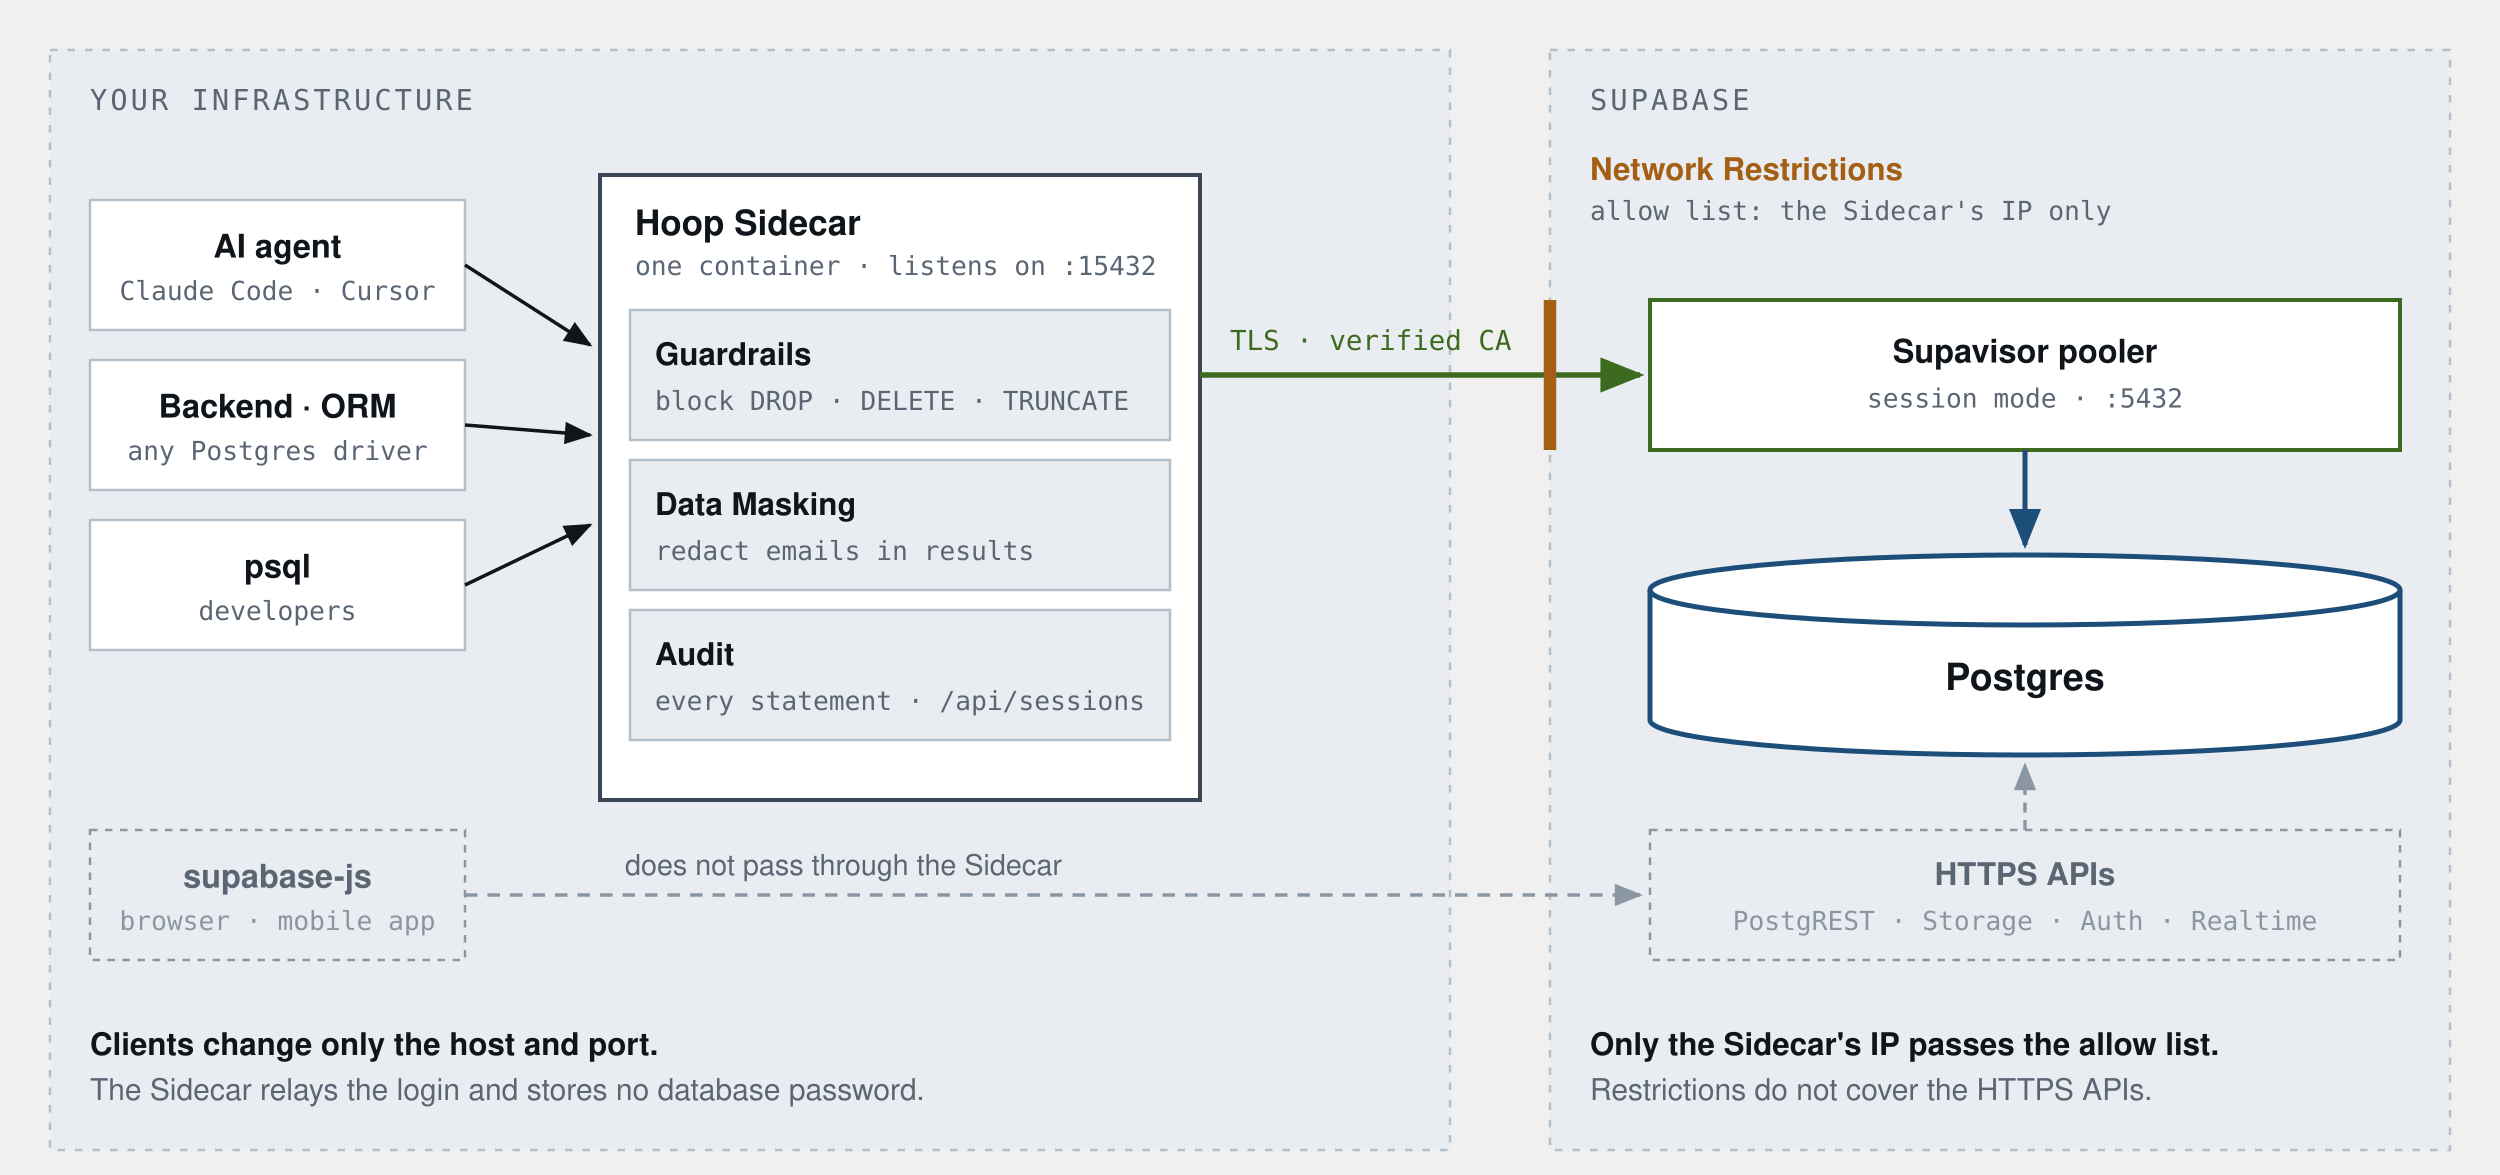
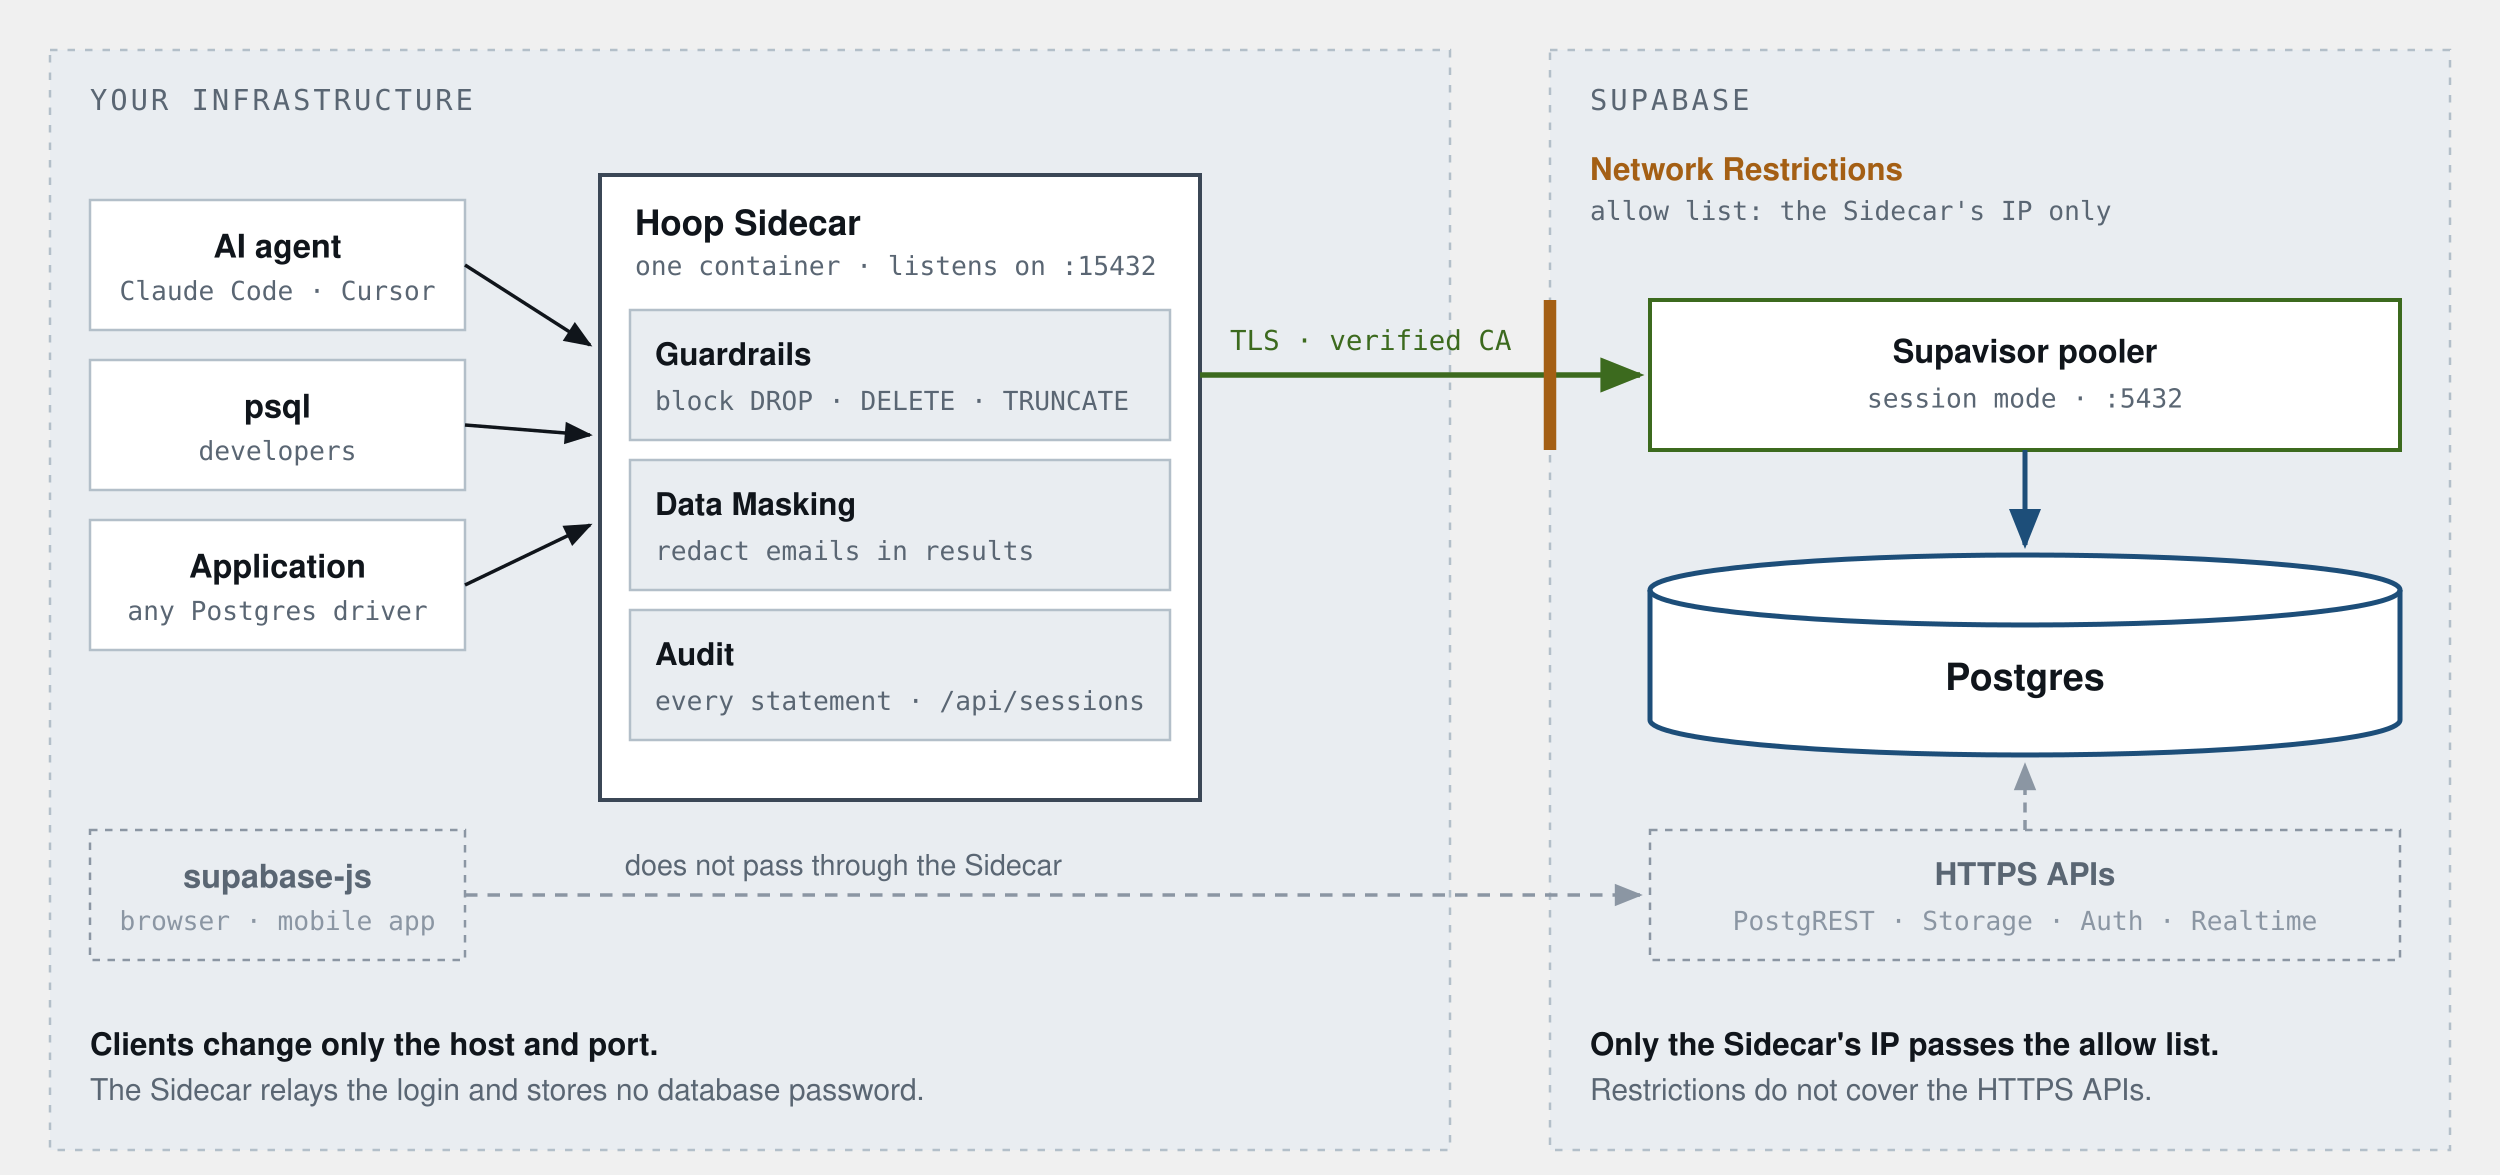
- <svg xmlns="http://www.w3.org/2000/svg" viewBox="0 40 1000 470" role="img" aria-label="Supabase with the Hoop Sidecar: AI agents, backends and psql connect to the Sidecar in your infrastructure, which applies guardrails, data masking and audit, then connects over verified TLS to the Supabase session pooler and Postgres. Network Restrictions allow only the Sidecar's IP. supabase-js traffic reaches the Supabase HTTPS APIs and does not pass through the Sidecar.">
+ <svg xmlns="http://www.w3.org/2000/svg" viewBox="0 40 1000 470" role="img" aria-label="Supabase with the Hoop Sidecar: AI agents, developers in psql, and applications connect to the Sidecar in your infrastructure, which applies guardrails, data masking and audit, then connects over verified TLS to the Supabase session pooler and Postgres. Network Restrictions allow only the Sidecar's IP. supabase-js traffic reaches the Supabase HTTPS APIs and does not pass through the Sidecar.">
  <defs>
    <marker id="ls-ink" viewBox="0 0 10 8" refX="9" refY="4" markerWidth="8" markerHeight="7" orient="auto">
      <polygon points="0,0 10,4 0,8" fill="#10151b" />
    </marker>
    <marker id="ls-data" viewBox="0 0 10 8" refX="9" refY="4" markerWidth="8" markerHeight="7" orient="auto">
      <polygon points="0,0 10,4 0,8" fill="#3c6a1e" />
    </marker>
    <marker id="ls-db" viewBox="0 0 10 8" refX="9" refY="4" markerWidth="8" markerHeight="7" orient="auto">
      <polygon points="0,0 10,4 0,8" fill="#1d4e79" />
    </marker>
    <marker id="ls-muted" viewBox="0 0 10 8" refX="9" refY="4" markerWidth="8" markerHeight="7" orient="auto">
      <polygon points="0,0 10,4 0,8" fill="#8b96a3" />
    </marker>
  </defs>
  <rect x="20" y="60" width="560" height="440" fill="#e9edf1" stroke="#b3bfc9" stroke-dasharray="3 4" />
  <text x="36" y="84" font-family="IBM Plex Mono, Menlo, Consolas, monospace" font-size="11.5" fill="#5a6673" letter-spacing="1.2">YOUR INFRASTRUCTURE</text>
  <rect x="620" y="60" width="360" height="440" fill="#e9edf1" stroke="#b3bfc9" stroke-dasharray="3 4" />
  <text x="636" y="84" font-family="IBM Plex Mono, Menlo, Consolas, monospace" font-size="11.5" fill="#5a6673" letter-spacing="1.2">SUPABASE</text>
  <rect x="36" y="120" width="150" height="52" fill="#ffffff" stroke="#b3bfc9" />
  <text x="111" y="143" text-anchor="middle" font-family="IBM Plex Sans, Helvetica Neue, Helvetica, Arial, sans-serif" font-size="13" font-weight="600" fill="#10151b">AI agent</text>
  <text x="111" y="160" text-anchor="middle" font-family="IBM Plex Mono, Menlo, Consolas, monospace" font-size="10.5" fill="#5a6673">Claude Code · Cursor</text>
  <rect x="36" y="184" width="150" height="52" fill="#ffffff" stroke="#b3bfc9" />
-   <text x="111" y="207" text-anchor="middle" font-family="IBM Plex Sans, Helvetica Neue, Helvetica, Arial, sans-serif" font-size="13" font-weight="600" fill="#10151b">Backend · ORM</text>
-   <text x="111" y="224" text-anchor="middle" font-family="IBM Plex Mono, Menlo, Consolas, monospace" font-size="10.5" fill="#5a6673">any Postgres driver</text>
+   <text x="111" y="207" text-anchor="middle" font-family="IBM Plex Sans, Helvetica Neue, Helvetica, Arial, sans-serif" font-size="13" font-weight="600" fill="#10151b">psql</text>
+   <text x="111" y="224" text-anchor="middle" font-family="IBM Plex Mono, Menlo, Consolas, monospace" font-size="10.5" fill="#5a6673">developers</text>
  <rect x="36" y="248" width="150" height="52" fill="#ffffff" stroke="#b3bfc9" />
-   <text x="111" y="271" text-anchor="middle" font-family="IBM Plex Sans, Helvetica Neue, Helvetica, Arial, sans-serif" font-size="13" font-weight="600" fill="#10151b">psql</text>
-   <text x="111" y="288" text-anchor="middle" font-family="IBM Plex Mono, Menlo, Consolas, monospace" font-size="10.5" fill="#5a6673">developers</text>
+   <text x="111" y="271" text-anchor="middle" font-family="IBM Plex Sans, Helvetica Neue, Helvetica, Arial, sans-serif" font-size="13" font-weight="600" fill="#10151b">Application</text>
+   <text x="111" y="288" text-anchor="middle" font-family="IBM Plex Mono, Menlo, Consolas, monospace" font-size="10.5" fill="#5a6673">any Postgres driver</text>
  <line x1="186" y1="146" x2="236" y2="178" stroke="#10151b" stroke-width="1.4" marker-end="url(#ls-ink)" />
  <line x1="186" y1="210" x2="236" y2="214" stroke="#10151b" stroke-width="1.4" marker-end="url(#ls-ink)" />
  <line x1="186" y1="274" x2="236" y2="250" stroke="#10151b" stroke-width="1.4" marker-end="url(#ls-ink)" />
  <rect x="240" y="110" width="240" height="250" fill="#ffffff" stroke="#3b4756" stroke-width="1.6" />
  <text x="254" y="134" font-family="Archivo, Helvetica Neue, Helvetica, Arial, sans-serif" font-size="14" font-weight="600" fill="#10151b">Hoop Sidecar</text>
  <text x="254" y="150" font-family="IBM Plex Mono, Menlo, Consolas, monospace" font-size="10.5" fill="#5a6673">one container · listens on :15432</text>
  <rect x="252" y="164" width="216" height="52" fill="#e9edf1" stroke="#b3bfc9" />
  <text x="262" y="186" font-family="IBM Plex Sans, Helvetica Neue, Helvetica, Arial, sans-serif" font-size="12.5" font-weight="600" fill="#10151b">Guardrails</text>
  <text x="262" y="204" font-family="IBM Plex Mono, Menlo, Consolas, monospace" font-size="10.5" fill="#5a6673">block DROP · DELETE · TRUNCATE</text>
  <rect x="252" y="224" width="216" height="52" fill="#e9edf1" stroke="#b3bfc9" />
  <text x="262" y="246" font-family="IBM Plex Sans, Helvetica Neue, Helvetica, Arial, sans-serif" font-size="12.5" font-weight="600" fill="#10151b">Data Masking</text>
  <text x="262" y="264" font-family="IBM Plex Mono, Menlo, Consolas, monospace" font-size="10.5" fill="#5a6673">redact emails in results</text>
  <rect x="252" y="284" width="216" height="52" fill="#e9edf1" stroke="#b3bfc9" />
  <text x="262" y="306" font-family="IBM Plex Sans, Helvetica Neue, Helvetica, Arial, sans-serif" font-size="12.5" font-weight="600" fill="#10151b">Audit</text>
  <text x="262" y="324" font-family="IBM Plex Mono, Menlo, Consolas, monospace" font-size="10.5" fill="#5a6673">every statement · /api/sessions</text>
  <line x1="480" y1="190" x2="656" y2="190" stroke="#3c6a1e" stroke-width="2.2" marker-end="url(#ls-data)" />
  <text x="492" y="180" font-family="IBM Plex Mono, Menlo, Consolas, monospace" font-size="11" fill="#3c6a1e">TLS · verified CA</text>
  <line x1="620" y1="160" x2="620" y2="220" stroke="#a45f14" stroke-width="5" />
  <text x="636" y="112" font-family="IBM Plex Sans, Helvetica Neue, Helvetica, Arial, sans-serif" font-size="12.5" font-weight="600" fill="#a45f14">Network Restrictions</text>
  <text x="636" y="128" font-family="IBM Plex Mono, Menlo, Consolas, monospace" font-size="10.5" fill="#5a6673">allow list: the Sidecar's IP only</text>
  <rect x="660" y="160" width="300" height="60" fill="#ffffff" stroke="#3c6a1e" stroke-width="1.6" />
  <text x="810" y="185" text-anchor="middle" font-family="IBM Plex Sans, Helvetica Neue, Helvetica, Arial, sans-serif" font-size="13" font-weight="600" fill="#10151b">Supavisor pooler</text>
  <text x="810" y="203" text-anchor="middle" font-family="IBM Plex Mono, Menlo, Consolas, monospace" font-size="10.5" fill="#5a6673">session mode · :5432</text>
  <line x1="810" y1="220" x2="810" y2="258" stroke="#1d4e79" stroke-width="2" marker-end="url(#ls-db)" />
  <path d="M660 276 a150 14 0 0 1 300 0 v52 a150 14 0 0 1 -300 0 z" fill="#ffffff" stroke="#1d4e79" stroke-width="2" />
  <path d="M660 276 a150 14 0 0 0 300 0" fill="none" stroke="#1d4e79" stroke-width="2" />
  <text x="810" y="316" text-anchor="middle" font-family="Archivo, Helvetica Neue, Helvetica, Arial, sans-serif" font-size="15" font-weight="600" fill="#10151b">Postgres</text>
  <rect x="36" y="372" width="150" height="52" fill="none" stroke="#8b96a3" stroke-dasharray="3 3" />
  <text x="111" y="395" text-anchor="middle" font-family="IBM Plex Sans, Helvetica Neue, Helvetica, Arial, sans-serif" font-size="13" font-weight="600" fill="#5a6673">supabase-js</text>
  <text x="111" y="412" text-anchor="middle" font-family="IBM Plex Mono, Menlo, Consolas, monospace" font-size="10.5" fill="#8b96a3">browser · mobile app</text>
  <line x1="186" y1="398" x2="656" y2="398" stroke="#8b96a3" stroke-width="1.4" stroke-dasharray="5 4" marker-end="url(#ls-muted)" />
  <text x="250" y="390" font-family="IBM Plex Sans, Helvetica Neue, Helvetica, Arial, sans-serif" font-size="11.5" fill="#5a6673">does not pass through the Sidecar</text>
  <rect x="660" y="372" width="300" height="52" fill="none" stroke="#8b96a3" stroke-dasharray="3 3" />
  <text x="810" y="394" text-anchor="middle" font-family="IBM Plex Sans, Helvetica Neue, Helvetica, Arial, sans-serif" font-size="12.5" font-weight="600" fill="#5a6673">HTTPS APIs</text>
  <text x="810" y="412" text-anchor="middle" font-family="IBM Plex Mono, Menlo, Consolas, monospace" font-size="10.5" fill="#8b96a3">PostgREST · Storage · Auth · Realtime</text>
  <line x1="810" y1="372" x2="810" y2="346" stroke="#8b96a3" stroke-width="1.4" stroke-dasharray="4 3" marker-end="url(#ls-muted)" />
  <text x="36" y="462" font-family="IBM Plex Sans, Helvetica Neue, Helvetica, Arial, sans-serif" font-size="12.5" font-weight="600" fill="#10151b">Clients change only the host and port.</text>
  <text x="36" y="480" font-family="IBM Plex Sans, Helvetica Neue, Helvetica, Arial, sans-serif" font-size="12" fill="#5a6673">The Sidecar relays the login and stores no database password.</text>
  <text x="636" y="462" font-family="IBM Plex Sans, Helvetica Neue, Helvetica, Arial, sans-serif" font-size="12.5" font-weight="600" fill="#10151b">Only the Sidecar's IP passes the allow list.</text>
  <text x="636" y="480" font-family="IBM Plex Sans, Helvetica Neue, Helvetica, Arial, sans-serif" font-size="12" fill="#5a6673">Restrictions do not cover the HTTPS APIs.</text>
</svg>
